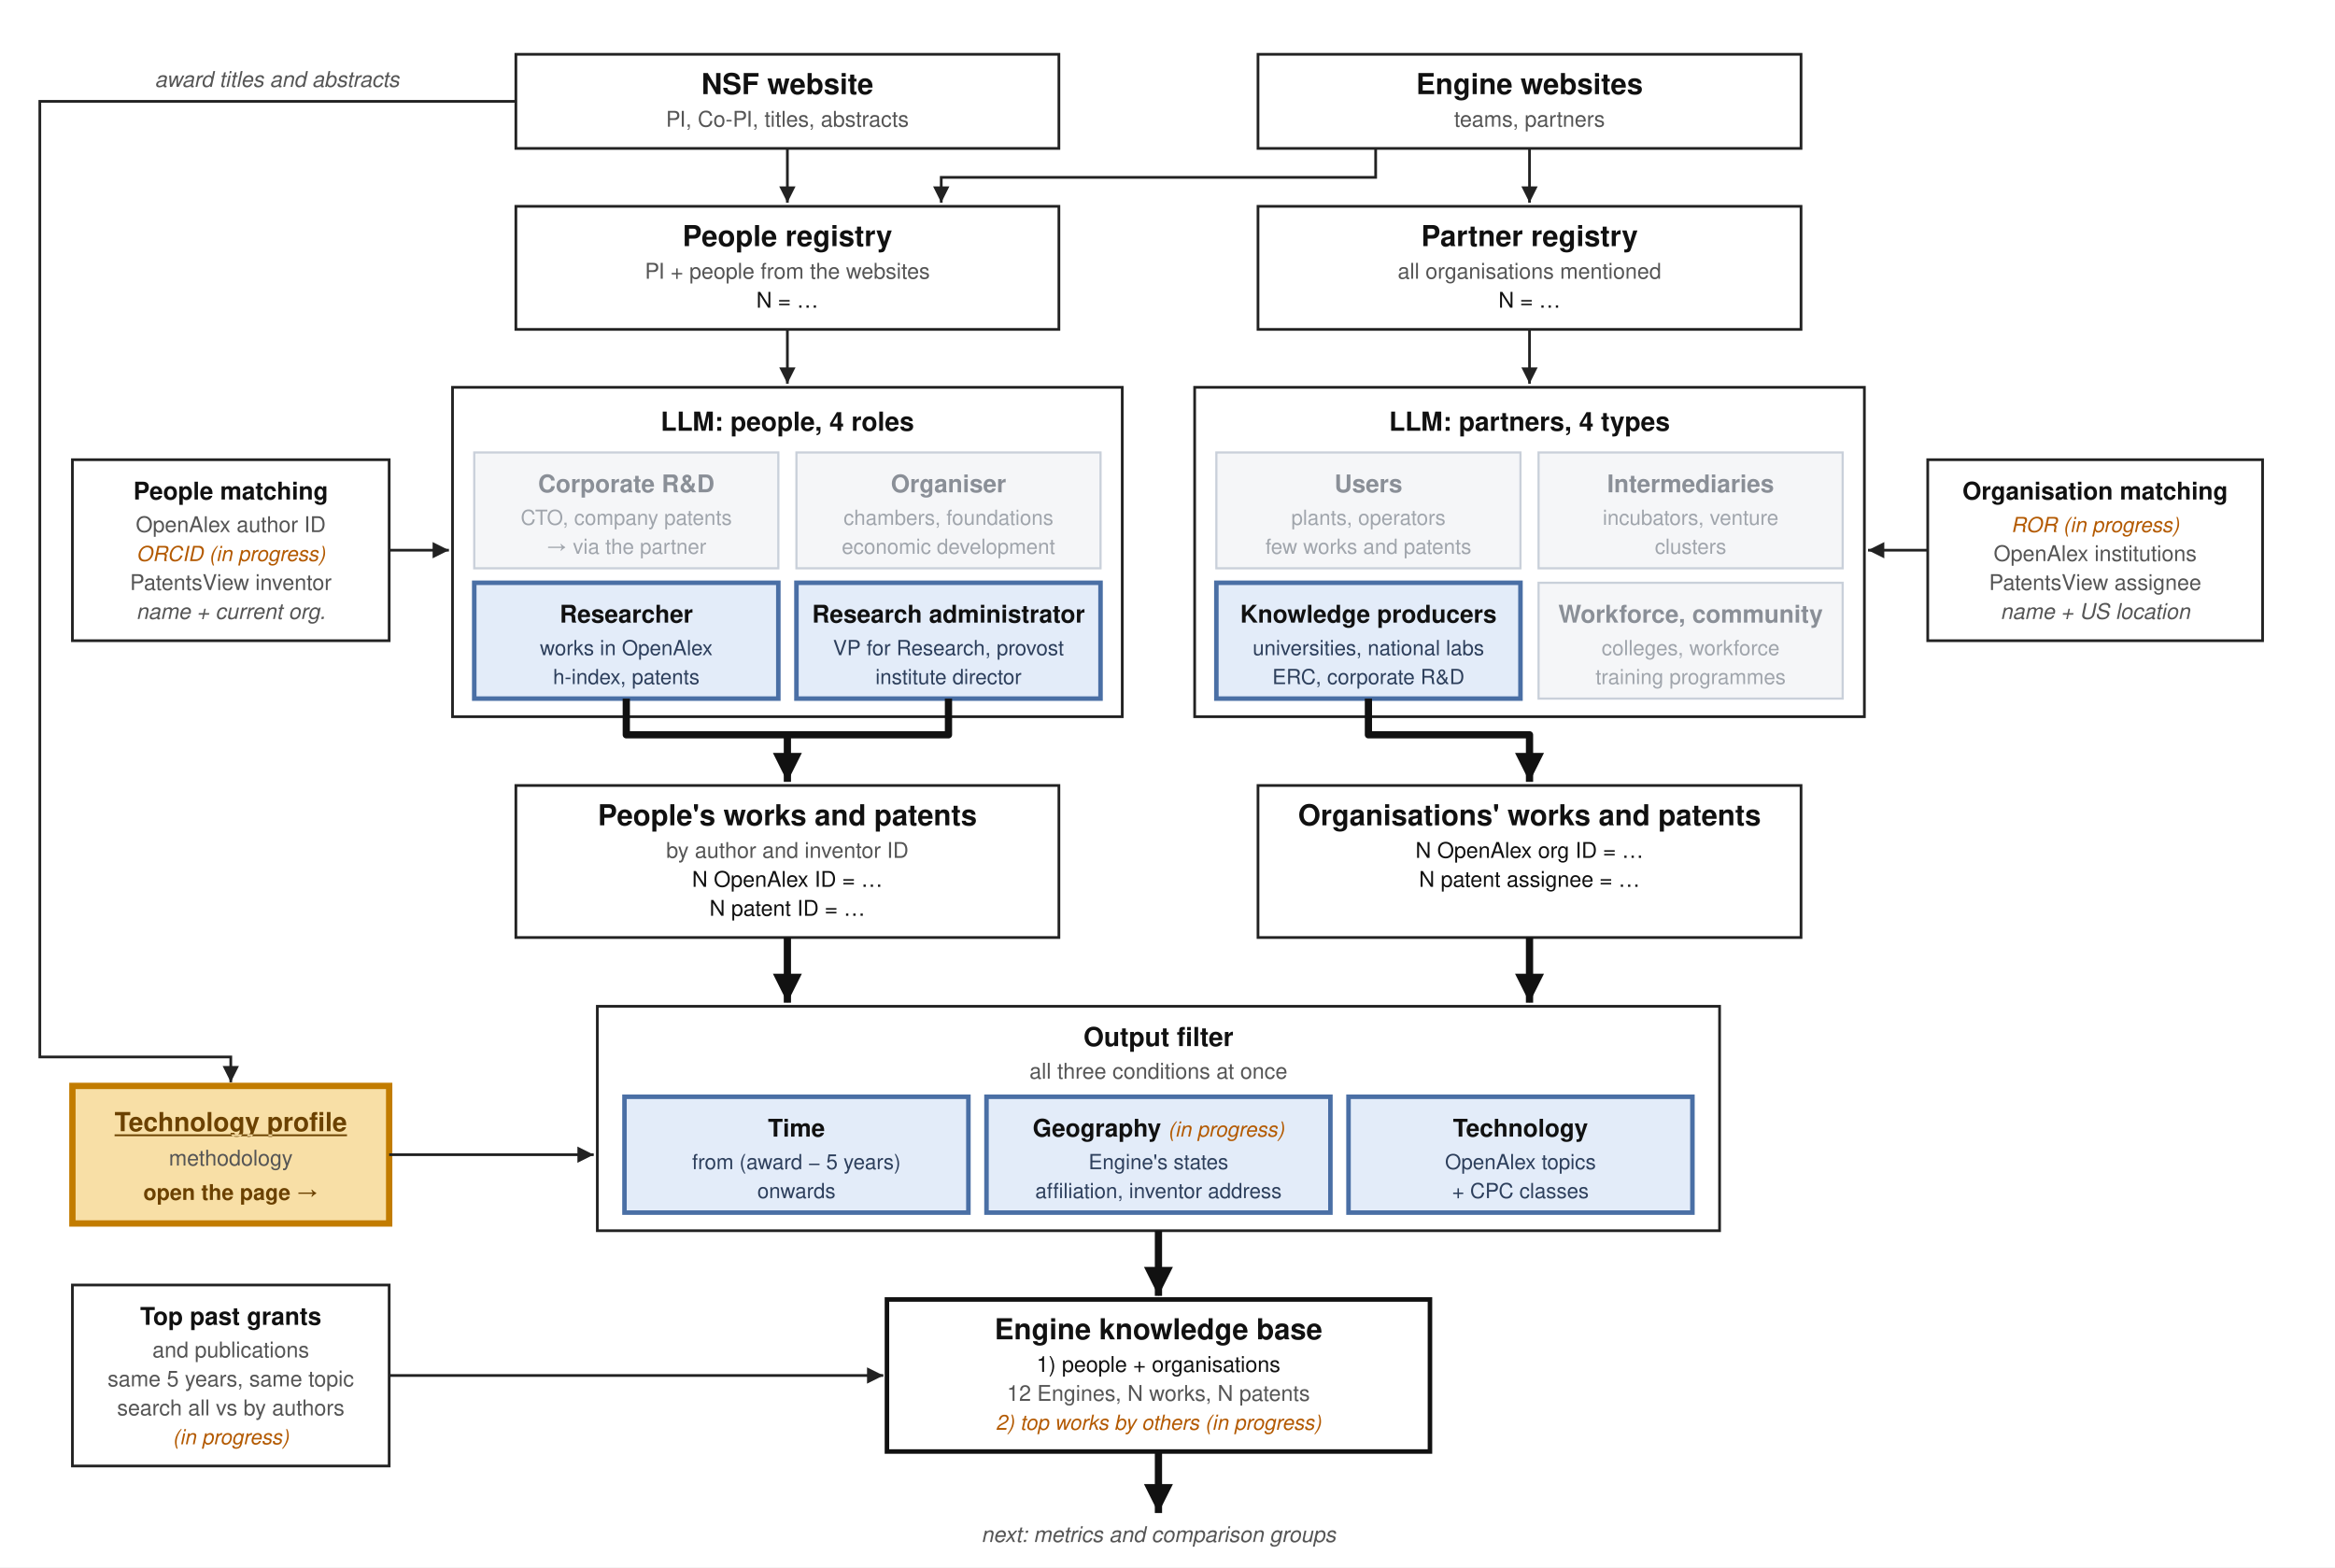
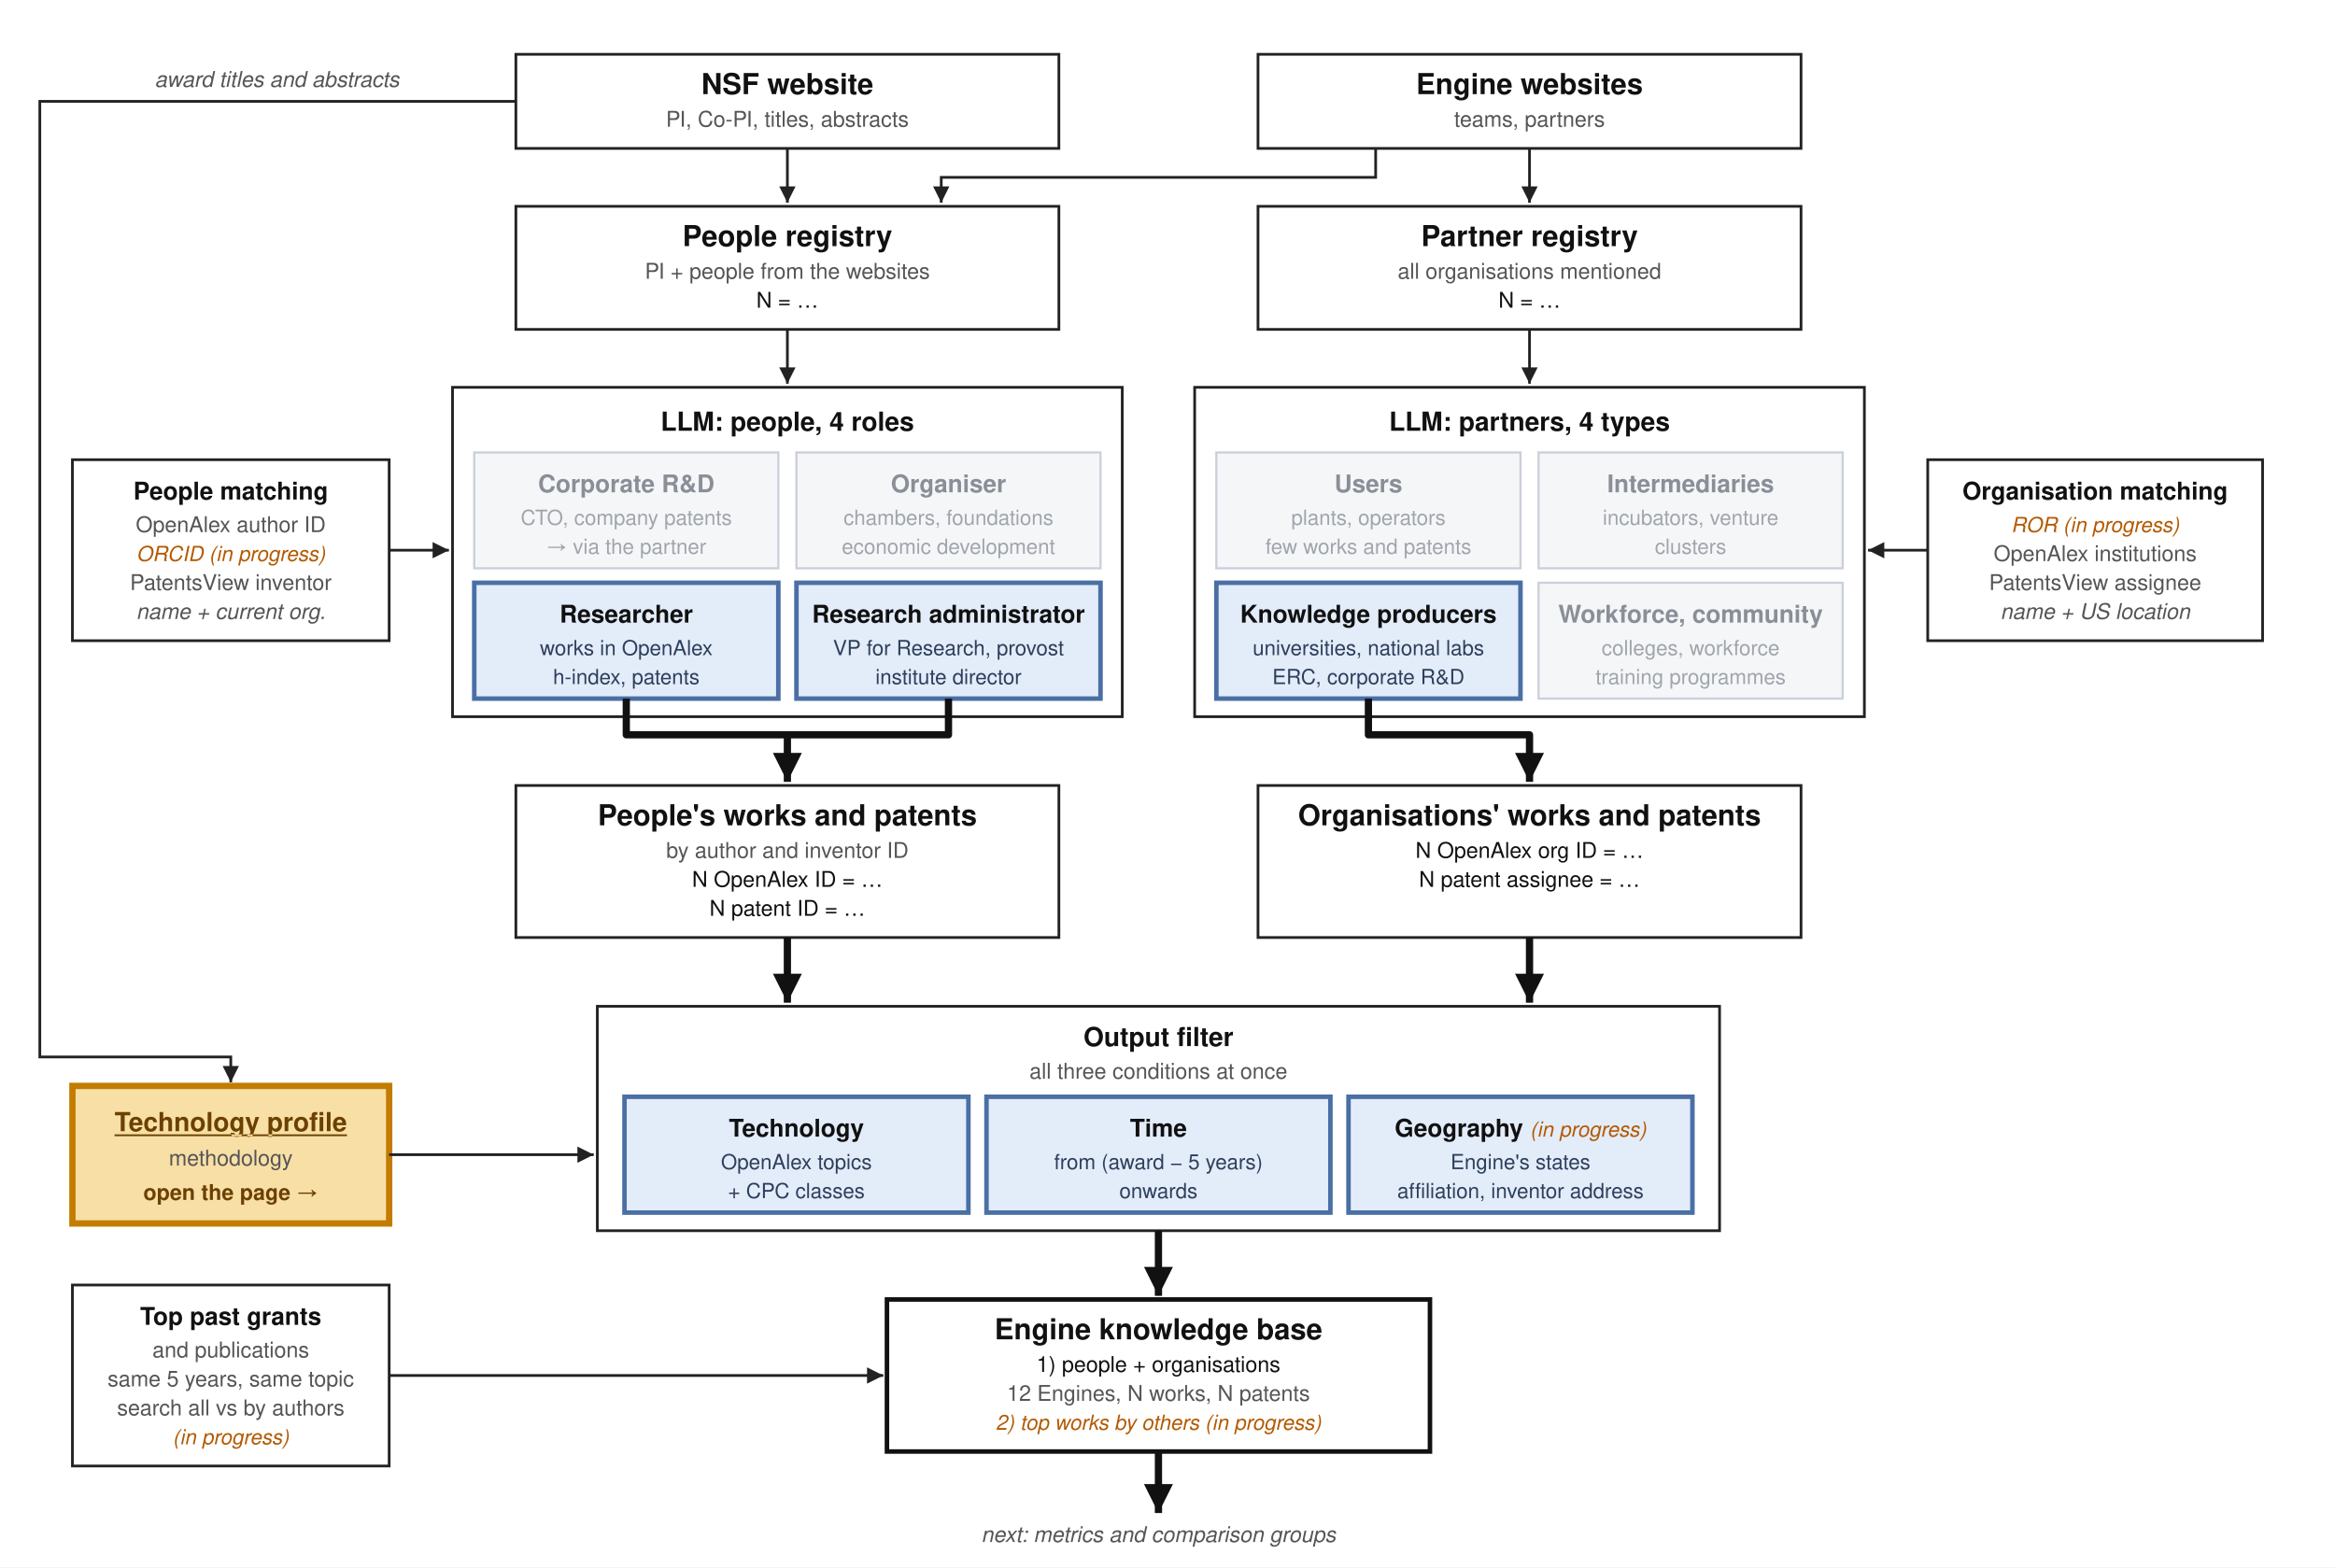
<svg xmlns="http://www.w3.org/2000/svg" viewBox="0 0 1290 866" width="1290" height="866">
  <defs>
    <marker id="a" viewBox="0 0 10 10" refX="10" refY="5" markerWidth="9" markerHeight="9" markerUnits="userSpaceOnUse" orient="auto">
      <path d="M0,0 L10,5 L0,10 z" fill="#222" />
    </marker>
    <marker id="A" viewBox="0 0 10 10" refX="10" refY="5" markerWidth="16" markerHeight="16" markerUnits="userSpaceOnUse" orient="auto">
      <path d="M0,0 L10,5 L0,10 z" fill="#111" />
    </marker>
    <style>
text { font-family: Helvetica, Arial, "DejaVu Sans", sans-serif; }
.box { fill: #fff; stroke: #222; stroke-width: 1.5; }
.kb { fill: #fff; stroke: #111; stroke-width: 2.5; }
.frame { fill: none; stroke: #222; stroke-width: 1.5; }
.on { fill: #e3ecf9; stroke: #4a6fa5; stroke-width: 2.5; }
.off { fill: #f5f6f8; stroke: #c9d0da; stroke-width: 1.2; }
.t { font-size: 16px; font-weight: 700; fill: #111; text-anchor: middle; }
.ts { font-size: 13.5px; font-weight: 700; fill: #111; text-anchor: middle; }
.tf { font-size: 14.5px; font-weight: 700; fill: #111; text-anchor: middle; }
.s { font-size: 12px; fill: #555; text-anchor: middle; }
.n { font-size: 12px; fill: #111; text-anchor: middle; }
.wip { font-size: 11.5px; font-style: italic; fill: #b35900; text-anchor: middle; }
.cap { font-size: 12px; font-style: italic; fill: #555; text-anchor: middle; }
.offt { font-size: 13.5px; font-weight: 600; fill: #8a8f97; text-anchor: middle; }
.offs { font-size: 11.5px; fill: #a0a5ac; text-anchor: middle; }
.ons { font-size: 11.5px; fill: #2d3f5c; text-anchor: middle; }
.keybox { fill: #f8dfa6; stroke: #c27c00; stroke-width: 3.5; }
.keyt { font-size: 14.5px; font-weight: 700; fill: #6b4100; text-anchor: middle; text-decoration: underline; }
.keyl { font-size: 12px; font-weight: 700; fill: #6b4100; text-anchor: middle; }
a.key:hover .keybox { fill: #f3cd7e; }
.li { font-size: 13px; fill: #222; }
.lib { font-weight: 700; fill: #111; }
.ln { fill: none; stroke: #222; stroke-width: 1.5; }
.LN { fill: none; stroke: #111; stroke-width: 4; stroke-linejoin: round; }
.lg { font-size: 12px; fill: #444; }
</style>
  </defs>
  <rect width="100%" height="100%" fill="#fff" />
  <rect class="box" x="285" y="30" width="300" height="52" />
  <text class="t" x="435.0" y="52">NSF website</text>
  <text class="s" x="435.0" y="70">PI, Co-PI, titles, abstracts</text>
  <rect class="box" x="695" y="30" width="300" height="52" />
  <text class="t" x="845.0" y="52">Engine websites</text>
  <text class="s" x="845.0" y="70">teams, partners</text>
  <path class="ln" d="M435,82 V112" marker-end="url(#a)" />
  <path class="ln" d="M845,82 V112" marker-end="url(#a)" />
  <path class="ln" d="M760,82 V98 H520 V112" marker-end="url(#a)" />
  <rect class="box" x="285" y="114" width="300" height="68" />
  <text class="t" x="435.0" y="136">People registry</text>
  <text class="s" x="435.0" y="154">PI + people from the websites</text>
  <text class="n" x="435.0" y="170">N = …</text>
  <rect class="box" x="695" y="114" width="300" height="68" />
  <text class="t" x="845.0" y="136">Partner registry</text>
  <text class="s" x="845.0" y="154">all organisations mentioned</text>
  <text class="n" x="845.0" y="170">N = …</text>
  <path class="ln" d="M435,182 V212" marker-end="url(#a)" />
  <path class="ln" d="M845,182 V212" marker-end="url(#a)" />
  <rect class="frame" x="250" y="214" width="370" height="182" />
  <text class="tf" x="435" y="238">LLM: people, 4 roles</text>
  <rect class="off" x="262" y="250" width="168" height="64" />
  <text class="offt" x="346.0" y="272">Corporate R&amp;D</text>
  <text class="offs" x="346.0" y="290">CTO, company patents</text>
  <text class="offs" x="346.0" y="306">→ via the partner</text>
  <rect class="off" x="440" y="250" width="168" height="64" />
  <text class="offt" x="524.0" y="272">Organiser</text>
  <text class="offs" x="524.0" y="290">chambers, foundations</text>
  <text class="offs" x="524.0" y="306">economic development</text>
  <rect class="on" x="262" y="322" width="168" height="64" />
  <text class="ts" x="346.0" y="344">Researcher</text>
  <text class="ons" x="346.0" y="362">works in OpenAlex</text>
  <text class="ons" x="346.0" y="378">h-index, patents</text>
  <rect class="on" x="440" y="322" width="168" height="64" />
  <text class="ts" x="524.0" y="344">Research administrator</text>
  <text class="ons" x="524.0" y="362">VP for Research, provost</text>
  <text class="ons" x="524.0" y="378">institute director</text>
  <rect class="frame" x="660" y="214" width="370" height="182" />
  <text class="tf" x="845" y="238">LLM: partners, 4 types</text>
  <rect class="off" x="672" y="250" width="168" height="64" />
  <text class="offt" x="756.0" y="272">Users</text>
  <text class="offs" x="756.0" y="290">plants, operators</text>
  <text class="offs" x="756.0" y="306">few works and patents</text>
  <rect class="off" x="850" y="250" width="168" height="64" />
  <text class="offt" x="934.0" y="272">Intermediaries</text>
  <text class="offs" x="934.0" y="290">incubators, venture</text>
  <text class="offs" x="934.0" y="306">clusters</text>
  <rect class="on" x="672" y="322" width="168" height="64" />
  <text class="ts" x="756.0" y="344">Knowledge producers</text>
  <text class="ons" x="756.0" y="362">universities, national labs</text>
  <text class="ons" x="756.0" y="378">ERC, corporate R&amp;D</text>
  <rect class="off" x="850" y="322" width="168" height="64" />
  <text class="offt" x="934.0" y="344">Workforce, community</text>
  <text class="offs" x="934.0" y="362">colleges, workforce</text>
  <text class="offs" x="934.0" y="378">training programmes</text>
  <rect class="box" x="40" y="254" width="175" height="100" />
  <text class="ts" x="127.5" y="276">People matching</text>
  <text class="s" x="127.5" y="294">OpenAlex author ID</text>
  <text class="wip" x="127.5" y="310">ORCID (in progress)</text>
  <text class="s" x="127.5" y="326">PatentsView inventor</text>
  <text class="s" x="127.5" y="342" style="font-style:italic">name + current org.</text>
  <path class="ln" d="M215,304.0 H248" marker-end="url(#a)" />
  <rect class="box" x="1065" y="254" width="185" height="100" />
  <text class="ts" x="1157.5" y="276">Organisation matching</text>
  <text class="wip" x="1157.5" y="294">ROR (in progress)</text>
  <text class="s" x="1157.5" y="310">OpenAlex institutions</text>
  <text class="s" x="1157.5" y="326">PatentsView assignee</text>
  <text class="s" x="1157.5" y="342" style="font-style:italic">name + US location</text>
  <path class="ln" d="M1065,304.0 H1032" marker-end="url(#a)" />
  <path class="LN" d="M346,386 V406 H524 V386" />
  <path class="LN" d="M435,406 V432" marker-end="url(#A)" />
  <path class="LN" d="M756,386 V406 H845 V432" marker-end="url(#A)" />
  <rect class="box" x="285" y="434" width="300" height="84" />
  <text class="t" x="435.0" y="456">People's works and patents</text>
  <text class="s" x="435.0" y="474">by author and inventor ID</text>
  <text class="n" x="435.0" y="490">N OpenAlex ID = …</text>
  <text class="n" x="435.0" y="506">N patent ID = …</text>
  <rect class="box" x="695" y="434" width="300" height="84" />
  <text class="t" x="845.0" y="456">Organisations' works and patents</text>
  <text class="n" x="845.0" y="474">N OpenAlex org ID = …</text>
  <text class="n" x="845.0" y="490">N patent assignee = …</text>
  <path class="LN" d="M435,518 V554" marker-end="url(#A)" />
  <path class="LN" d="M845,518 V554" marker-end="url(#A)" />
  <rect class="frame" x="330" y="556" width="620" height="124" />
  <text class="tf" x="640" y="578">Output filter</text>
  <text class="s" x="640" y="596">all three conditions at once</text>
+   <rect class="on" x="545" y="606" width="190" height="64" />
+   <text class="ts" x="640.0" y="628">Time</text>
+   <text class="ons" x="640.0" y="646">from (award − 5 years)</text>
+   <text class="ons" x="640.0" y="662">onwards</text>
+   <rect class="on" x="745" y="606" width="190" height="64" />
+   <text class="ts" x="840.0" y="628">Geography <tspan style="font-size:11.5px;font-weight:400;font-style:italic;fill:#b35900">(in progress)</tspan>
+   </text>
+   <text class="ons" x="840.0" y="646">Engine's states</text>
+   <text class="ons" x="840.0" y="662">affiliation, inventor address</text>
  <rect class="on" x="345" y="606" width="190" height="64" />
-   <text class="ts" x="440.0" y="628">Time</text>
-   <text class="ons" x="440.0" y="646">from (award − 5 years)</text>
-   <text class="ons" x="440.0" y="662">onwards</text>
-   <rect class="on" x="545" y="606" width="190" height="64" />
-   <text class="ts" x="640.0" y="628">Geography <tspan style="font-size:11.5px;font-weight:400;font-style:italic;fill:#b35900">(in progress)</tspan>
-   </text>
-   <text class="ons" x="640.0" y="646">Engine's states</text>
-   <text class="ons" x="640.0" y="662">affiliation, inventor address</text>
-   <rect class="on" x="745" y="606" width="190" height="64" />
-   <text class="ts" x="840.0" y="628">Technology</text>
-   <text class="ons" x="840.0" y="646">OpenAlex topics</text>
-   <text class="ons" x="840.0" y="662">+ CPC classes</text>
+   <text class="ts" x="440.0" y="628">Technology</text>
+   <text class="ons" x="440.0" y="646">OpenAlex topics</text>
+   <text class="ons" x="440.0" y="662">+ CPC classes</text>
  <a href="methodology.html" class="key">
    <rect class="keybox" x="40" y="600.0" width="175" height="76" />
    <text class="keyt" x="127.5" y="625.0">Technology profile</text>
    <text class="s" x="127.5" y="644.0">methodology</text>
    <text class="keyl" x="127.5" y="663.0">open the page →</text>
  </a>
  <path class="ln" d="M285,56.0 H22 V584.0 H127.5 V598.0" marker-end="url(#a)" />
  <text class="cap" x="153" y="48.0">award titles and abstracts</text>
  <path class="ln" d="M215,638.0 H328" marker-end="url(#a)" />
  <path class="LN" d="M640,680 V716" marker-end="url(#A)" />
  <rect class="kb" x="490" y="718" width="300" height="84" />
  <text class="t" x="640.0" y="740">Engine knowledge base</text>
  <text class="n" x="640.0" y="758">1) people + organisations</text>
  <text class="s" x="640.0" y="774">12 Engines, N works, N patents</text>
  <text class="wip" x="640.0" y="790">2) top works by others (in progress)</text>
  <rect class="box" x="40" y="710" width="175" height="100" />
  <text class="ts" x="127.5" y="732">Top past grants</text>
  <text class="s" x="127.5" y="750">and publications</text>
  <text class="s" x="127.5" y="766">same 5 years, same topic</text>
  <text class="s" x="127.5" y="782">search all vs by authors</text>
  <text class="wip" x="127.5" y="798">(in progress)</text>
  <path class="ln" d="M215,760.0 H488" marker-end="url(#a)" />
  <path class="LN" d="M640,802 V836" marker-end="url(#A)" />
  <a href="analysis.html" class="next">
    <text class="cap" x="640" y="852">next: metrics and comparison groups</text>
  </a>
</svg>
